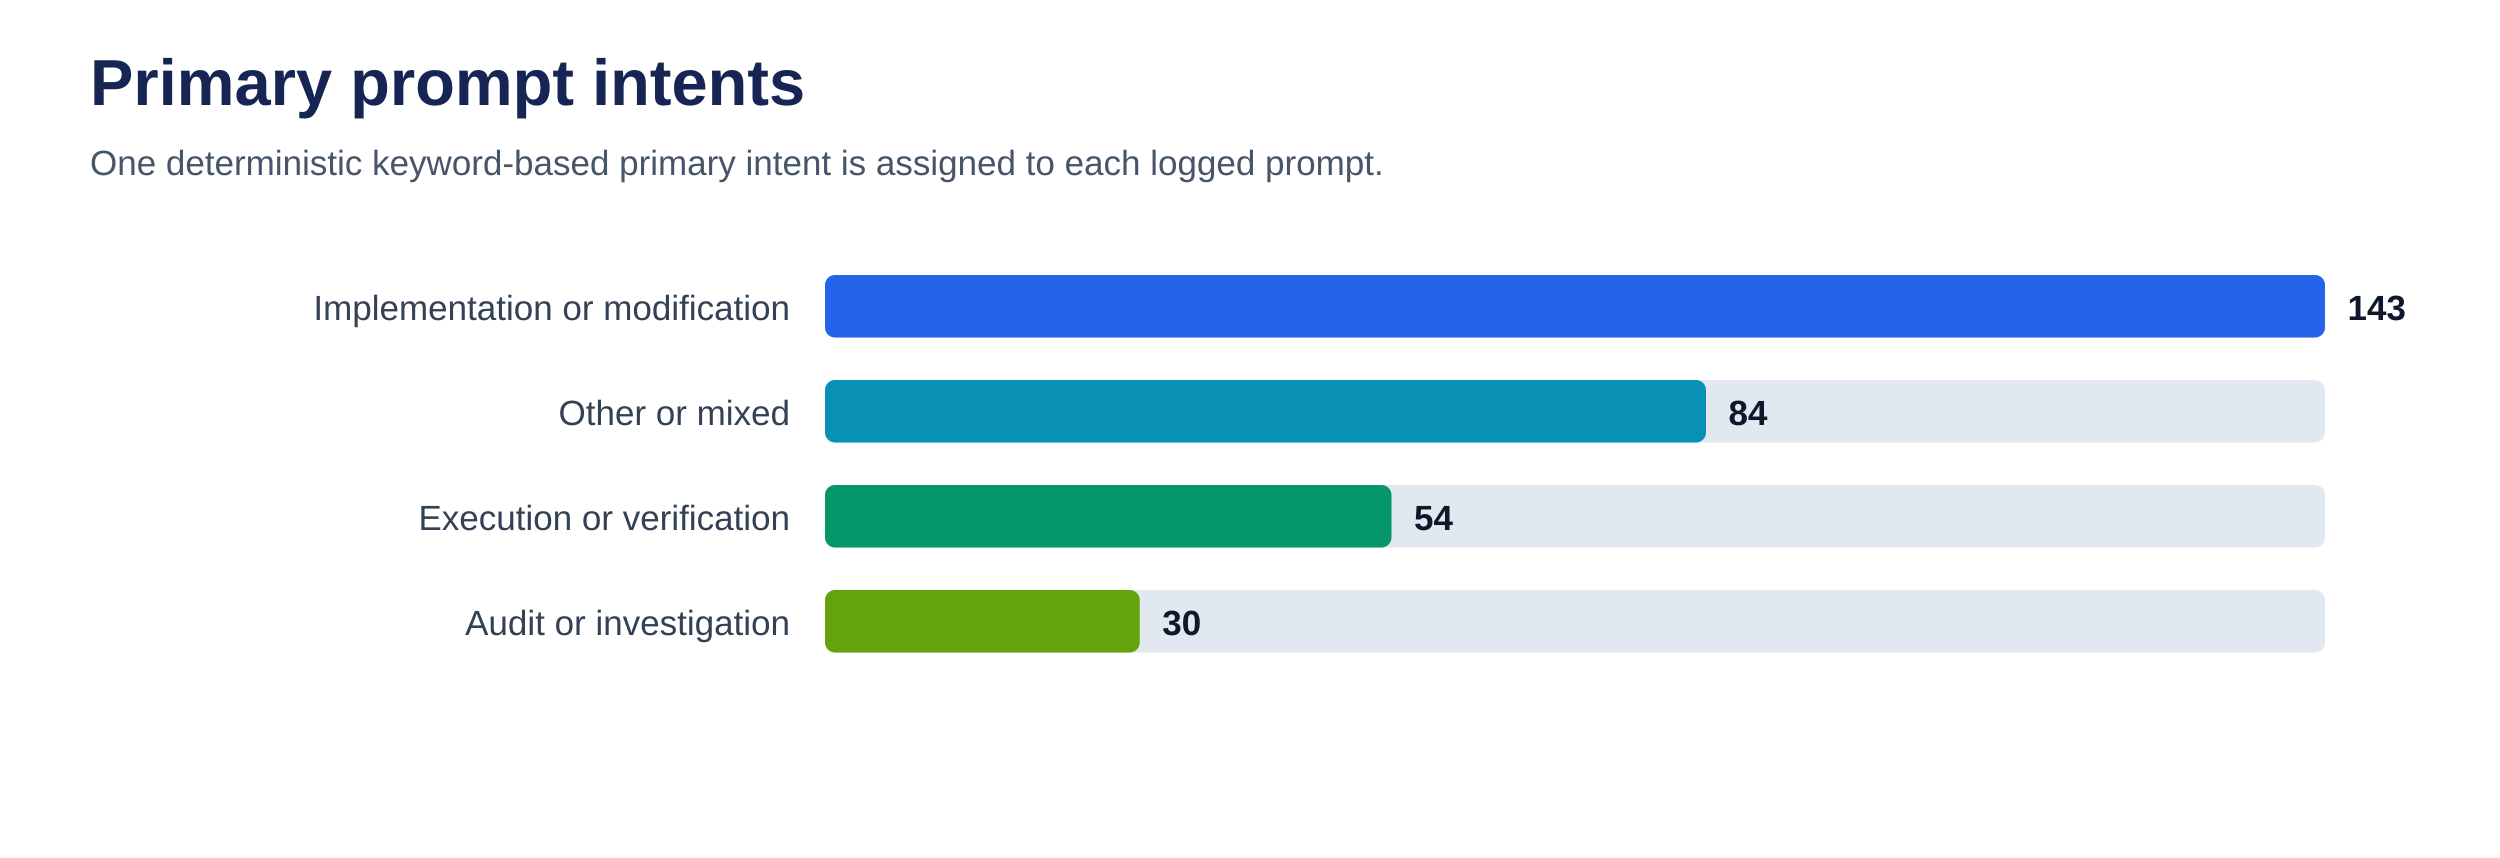
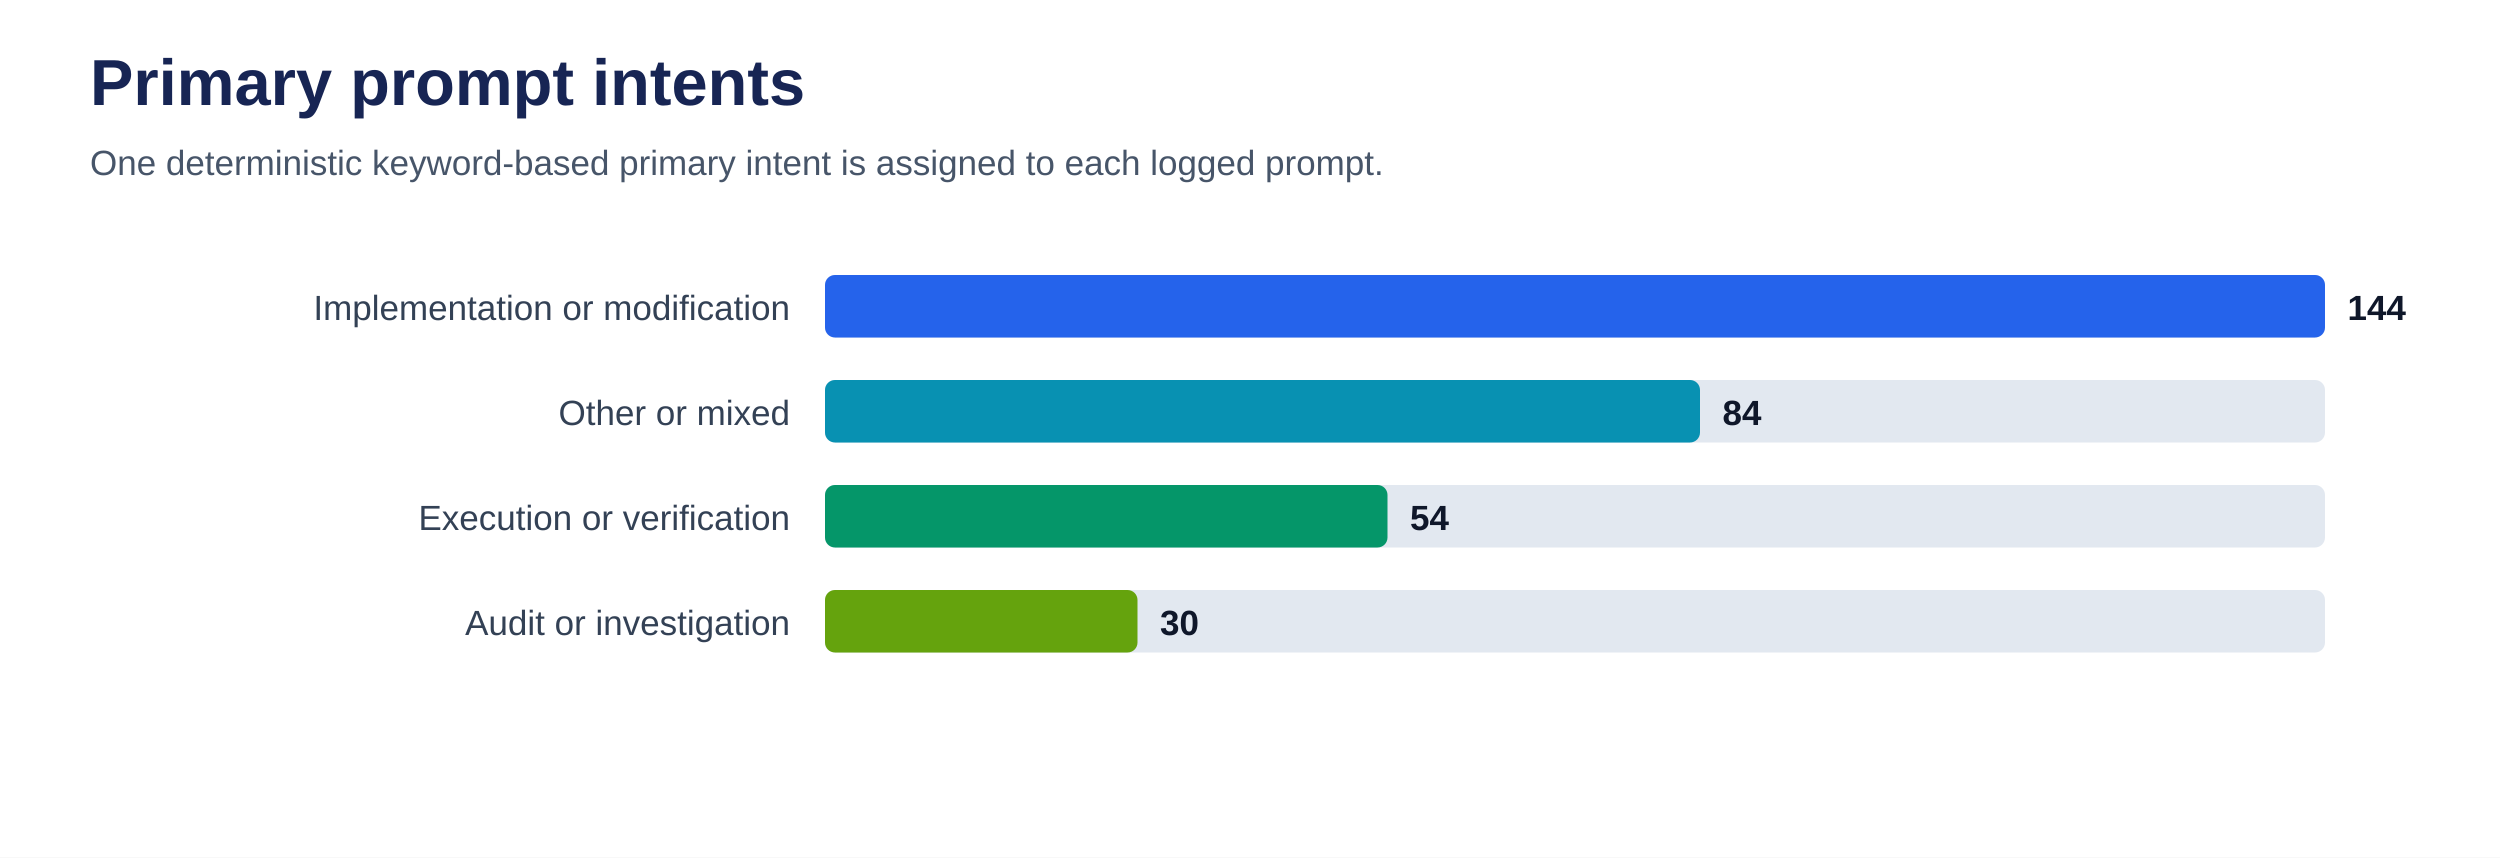
<svg xmlns="http://www.w3.org/2000/svg" viewBox="0 0 1000 343" role="img" aria-labelledby="title desc">
  <rect width="100%" height="100%" fill="#ffffff" />
  <text x="36" y="42" font-family="Arial, sans-serif" font-size="26" font-weight="700" fill="#172554">Primary prompt intents</text>
  <text x="36" y="70" font-family="Arial, sans-serif" font-size="14" fill="#475569">One deterministic keyword-based primary intent is assigned to each logged prompt.</text>
  <text x="316" y="128" text-anchor="end" font-family="Arial, sans-serif" font-size="14" fill="#334155">Implementation or modification</text>
  <rect x="330" y="110" width="600" height="25" rx="4" fill="#e2e8f0" />
  <rect x="330" y="110" width="600.0" height="25" rx="4" fill="#2563eb" />
-   <text x="939.0" y="128" font-family="Arial, sans-serif" font-size="14" font-weight="700" fill="#0f172a">143</text>
+   <text x="939.0" y="128" font-family="Arial, sans-serif" font-size="14" font-weight="700" fill="#0f172a">144</text>
  <text x="316" y="170" text-anchor="end" font-family="Arial, sans-serif" font-size="14" fill="#334155">Other or mixed</text>
  <rect x="330" y="152" width="600" height="25" rx="4" fill="#e2e8f0" />
-   <rect x="330" y="152" width="352.4" height="25" rx="4" fill="#0891b2" />
-   <text x="691.4" y="170" font-family="Arial, sans-serif" font-size="14" font-weight="700" fill="#0f172a">84</text>
+   <rect x="330" y="152" width="350.0" height="25" rx="4" fill="#0891b2" />
+   <text x="689.0" y="170" font-family="Arial, sans-serif" font-size="14" font-weight="700" fill="#0f172a">84</text>
  <text x="316" y="212" text-anchor="end" font-family="Arial, sans-serif" font-size="14" fill="#334155">Execution or verification</text>
  <rect x="330" y="194" width="600" height="25" rx="4" fill="#e2e8f0" />
-   <rect x="330" y="194" width="226.6" height="25" rx="4" fill="#059669" />
-   <text x="565.6" y="212" font-family="Arial, sans-serif" font-size="14" font-weight="700" fill="#0f172a">54</text>
+   <rect x="330" y="194" width="225.0" height="25" rx="4" fill="#059669" />
+   <text x="564.0" y="212" font-family="Arial, sans-serif" font-size="14" font-weight="700" fill="#0f172a">54</text>
  <text x="316" y="254" text-anchor="end" font-family="Arial, sans-serif" font-size="14" fill="#334155">Audit or investigation</text>
  <rect x="330" y="236" width="600" height="25" rx="4" fill="#e2e8f0" />
-   <rect x="330" y="236" width="125.9" height="25" rx="4" fill="#65a30d" />
-   <text x="464.9" y="254" font-family="Arial, sans-serif" font-size="14" font-weight="700" fill="#0f172a">30</text>
+   <rect x="330" y="236" width="125.0" height="25" rx="4" fill="#65a30d" />
+   <text x="464.0" y="254" font-family="Arial, sans-serif" font-size="14" font-weight="700" fill="#0f172a">30</text>
</svg>
